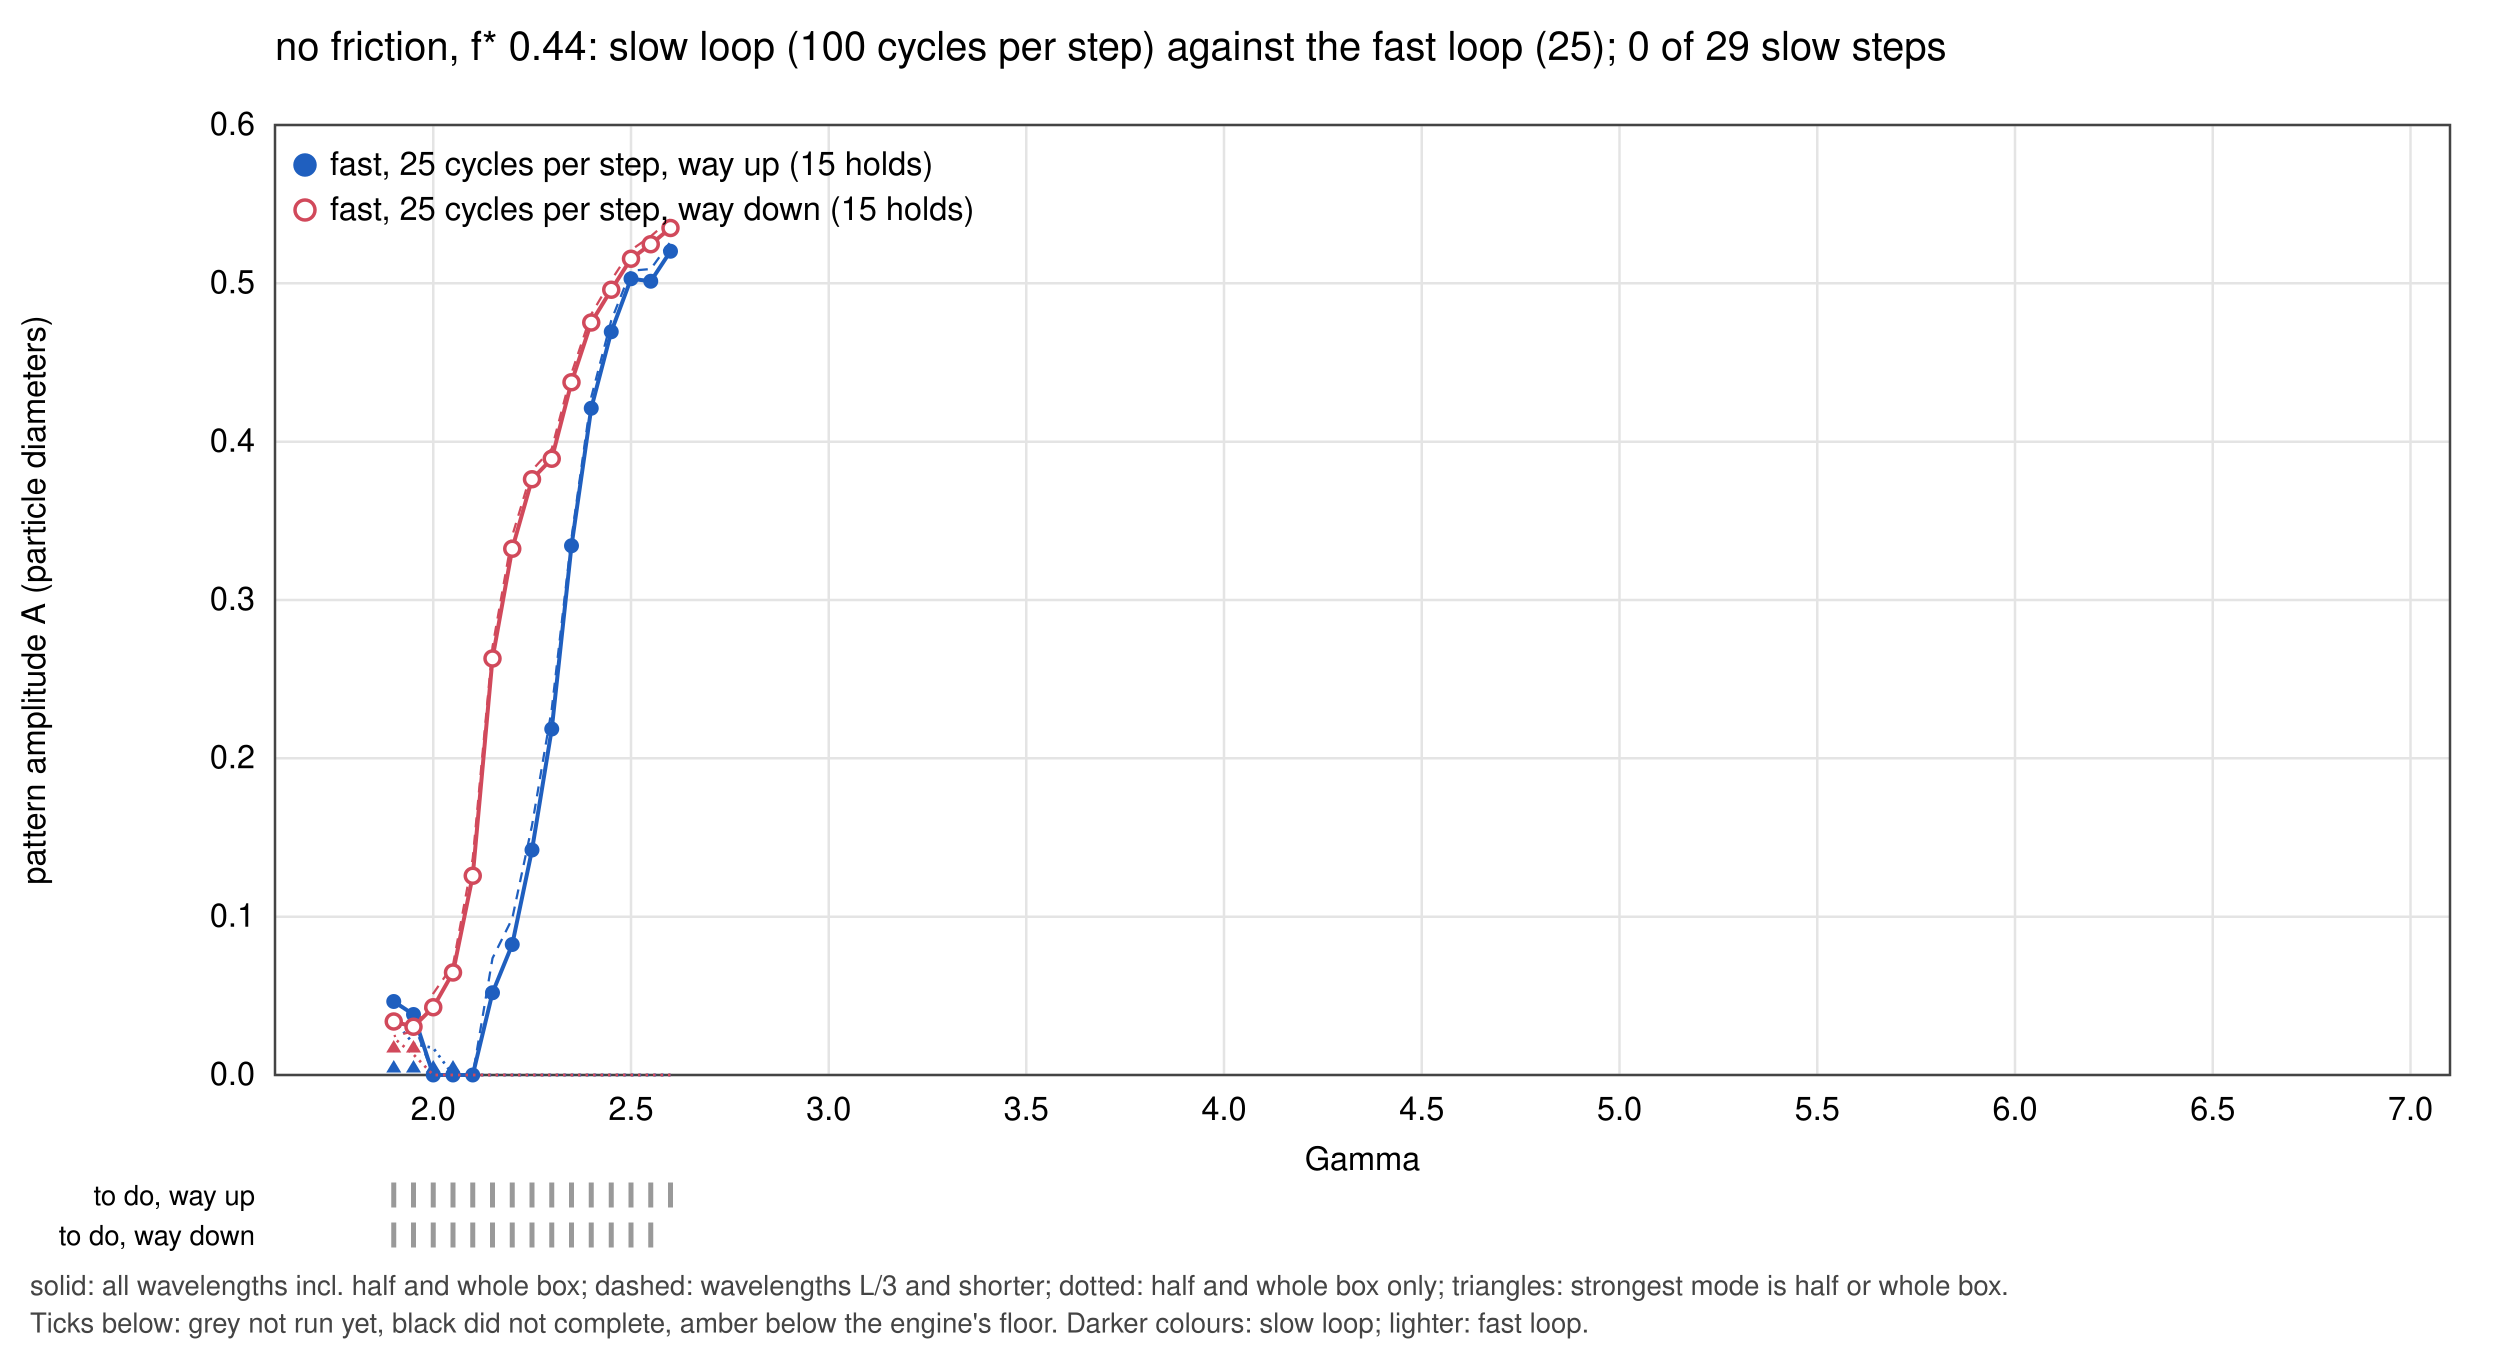
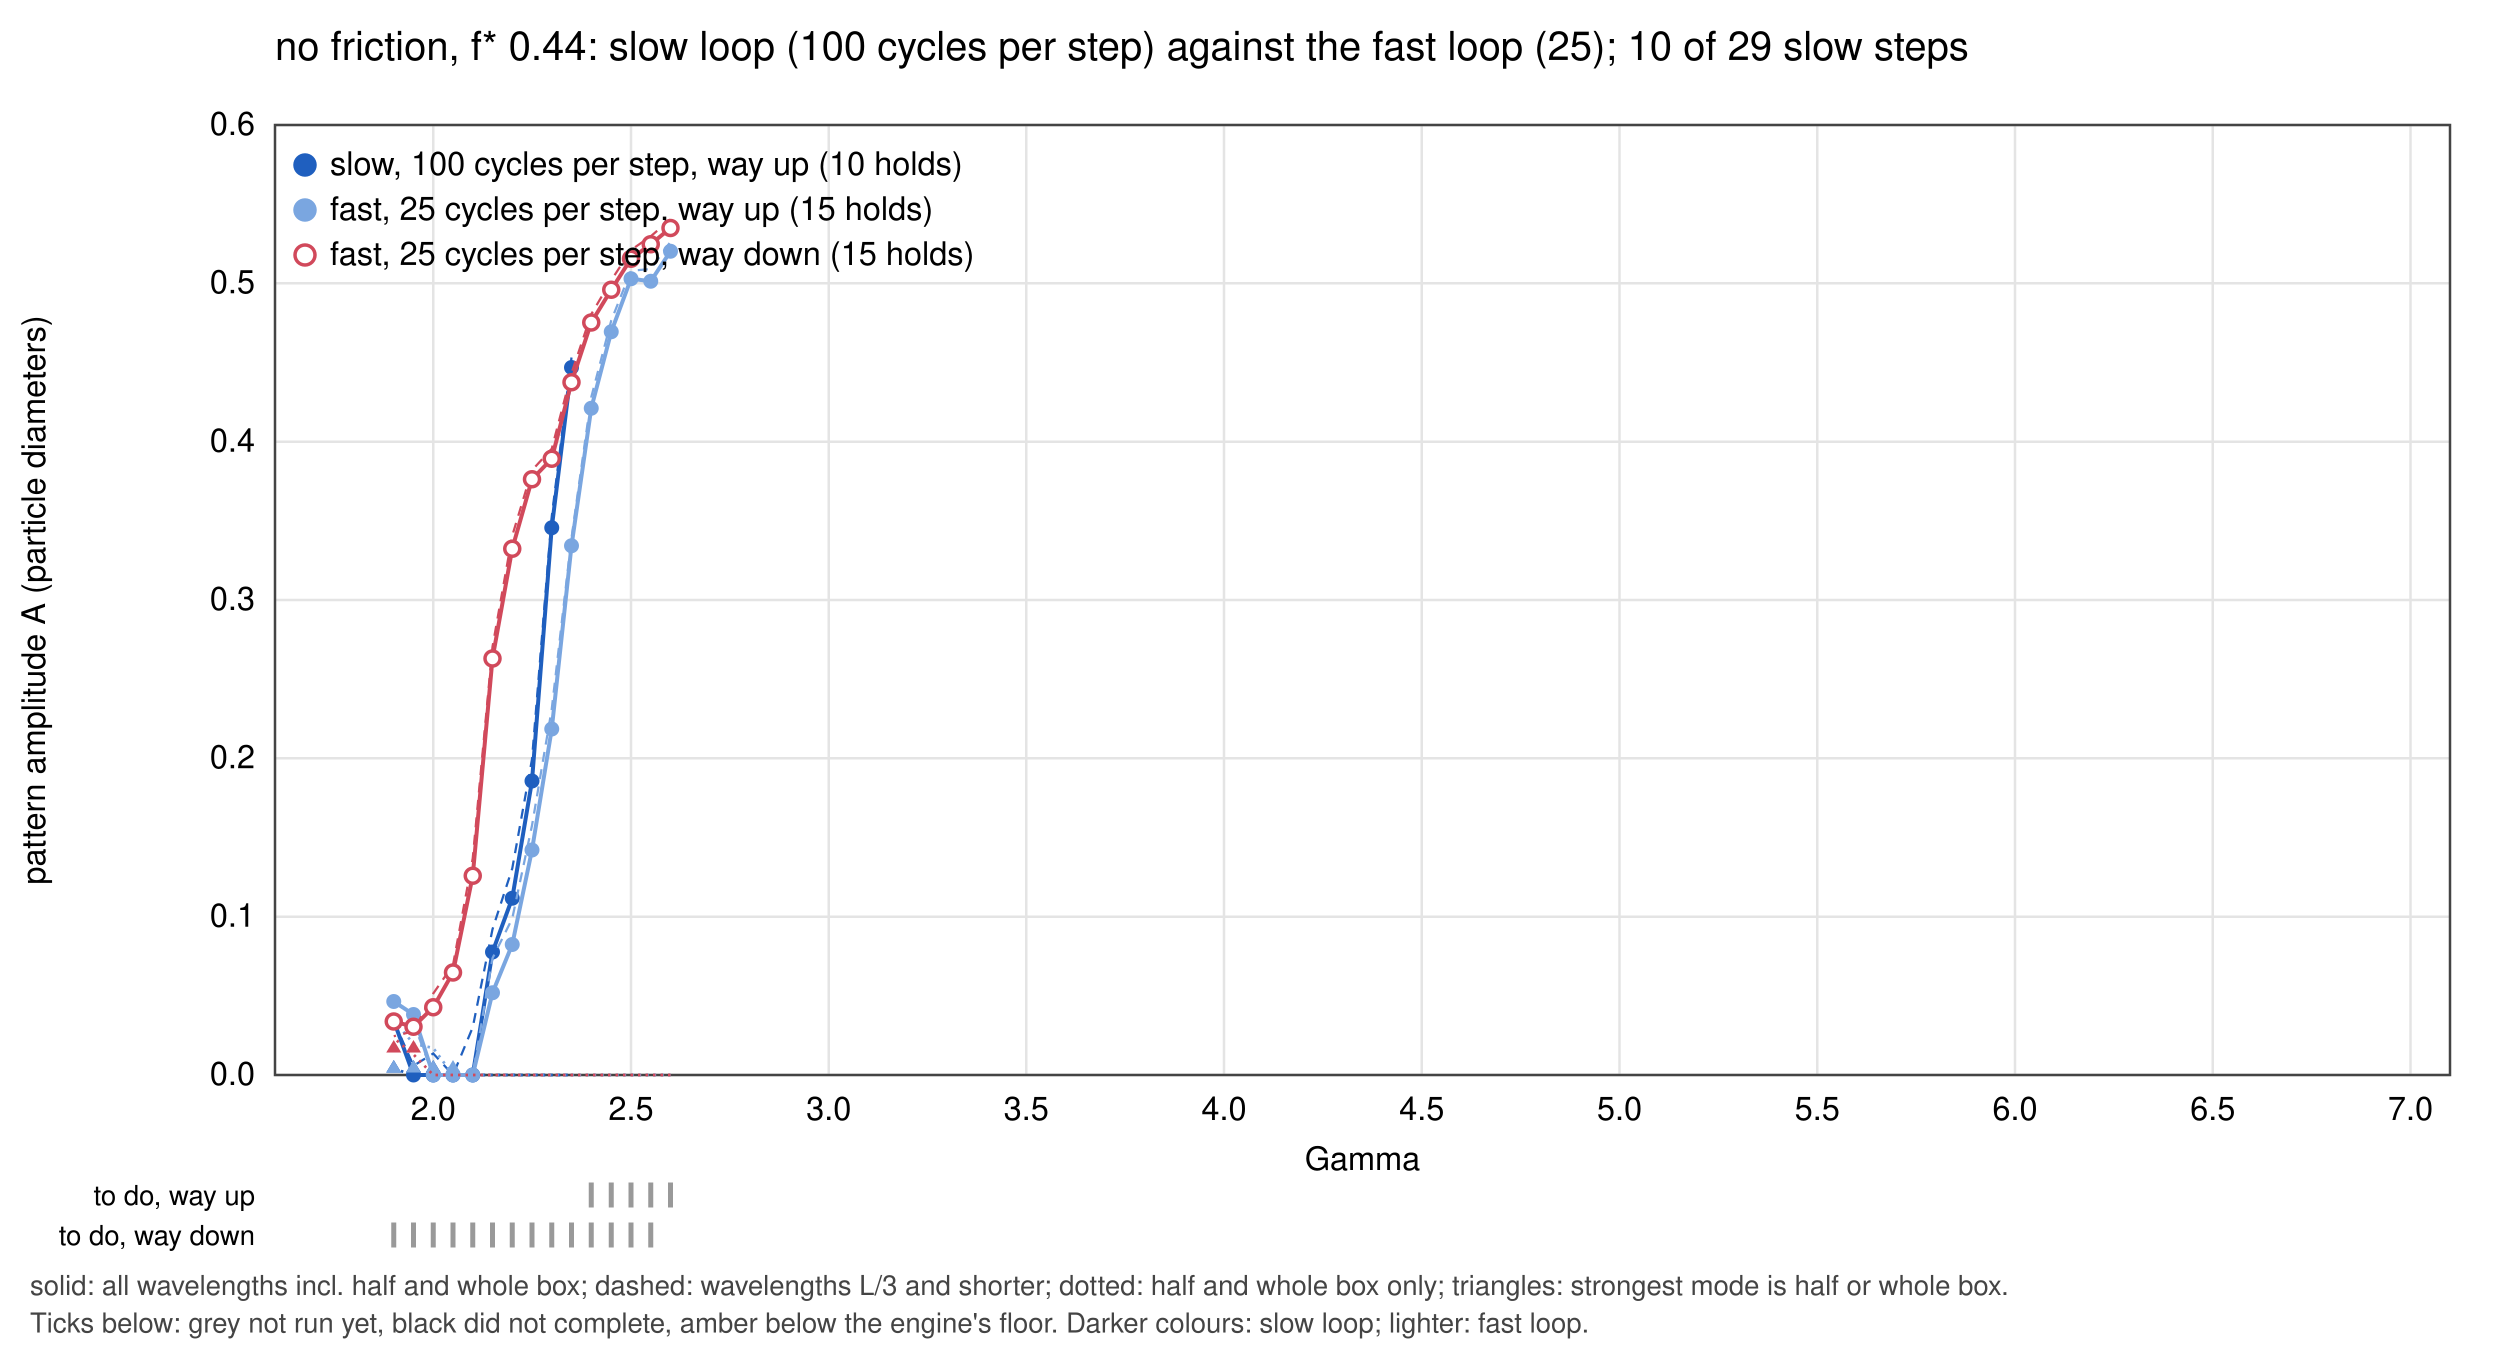
<svg xmlns="http://www.w3.org/2000/svg" width="1000" height="540" viewBox="0 0 1000 540" font-family="Helvetica, Arial, sans-serif" font-size="13">
  <rect width="1000" height="540" fill="white" />
-   <text x="110" y="24" font-size="16">no friction, f* 0.44: slow loop (100 cycles per step) against the fast loop (25); 0 of 29 slow steps</text>
+   <text x="110" y="24" font-size="16">no friction, f* 0.44: slow loop (100 cycles per step) against the fast loop (25); 10 of 29 slow steps</text>
  <line x1="110" x2="980" y1="430.0" y2="430.0" stroke="#e4e4e4" />
  <text x="102" y="434.0" text-anchor="end">0.0</text>
  <line x1="110" x2="980" y1="366.7" y2="366.7" stroke="#e4e4e4" />
  <text x="102" y="370.7" text-anchor="end">0.1</text>
  <line x1="110" x2="980" y1="303.3" y2="303.3" stroke="#e4e4e4" />
  <text x="102" y="307.3" text-anchor="end">0.2</text>
  <line x1="110" x2="980" y1="240.0" y2="240.0" stroke="#e4e4e4" />
  <text x="102" y="244.0" text-anchor="end">0.3</text>
  <line x1="110" x2="980" y1="176.7" y2="176.7" stroke="#e4e4e4" />
  <text x="102" y="180.7" text-anchor="end">0.4</text>
  <line x1="110" x2="980" y1="113.3" y2="113.3" stroke="#e4e4e4" />
  <text x="102" y="117.3" text-anchor="end">0.5</text>
  <line x1="110" x2="980" y1="50.0" y2="50.0" stroke="#e4e4e4" />
  <text x="102" y="54.0" text-anchor="end">0.6</text>
  <line x1="173.3" x2="173.3" y1="50" y2="430" stroke="#e4e4e4" />
  <text x="173.3" y="448" text-anchor="middle">2.0</text>
  <line x1="252.4" x2="252.4" y1="50" y2="430" stroke="#e4e4e4" />
  <text x="252.4" y="448" text-anchor="middle">2.5</text>
  <line x1="331.5" x2="331.5" y1="50" y2="430" stroke="#e4e4e4" />
  <text x="331.5" y="448" text-anchor="middle">3.0</text>
  <line x1="410.5" x2="410.5" y1="50" y2="430" stroke="#e4e4e4" />
  <text x="410.5" y="448" text-anchor="middle">3.5</text>
  <line x1="489.6" x2="489.6" y1="50" y2="430" stroke="#e4e4e4" />
  <text x="489.6" y="448" text-anchor="middle">4.0</text>
  <line x1="568.7" x2="568.7" y1="50" y2="430" stroke="#e4e4e4" />
  <text x="568.7" y="448" text-anchor="middle">4.5</text>
  <line x1="647.8" x2="647.8" y1="50" y2="430" stroke="#e4e4e4" />
  <text x="647.8" y="448" text-anchor="middle">5.0</text>
  <line x1="726.9" x2="726.9" y1="50" y2="430" stroke="#e4e4e4" />
  <text x="726.9" y="448" text-anchor="middle">5.5</text>
  <line x1="806.0" x2="806.0" y1="50" y2="430" stroke="#e4e4e4" />
  <text x="806.0" y="448" text-anchor="middle">6.0</text>
  <line x1="885.1" x2="885.1" y1="50" y2="430" stroke="#e4e4e4" />
  <text x="885.1" y="448" text-anchor="middle">6.5</text>
  <line x1="964.2" x2="964.2" y1="50" y2="430" stroke="#e4e4e4" />
  <text x="964.2" y="448" text-anchor="middle">7.0</text>
  <rect x="110" y="50" width="870" height="380" fill="none" stroke="#444" />
  <text x="545.0" y="468" text-anchor="middle">Gamma</text>
  <text transform="translate(18 240.0) rotate(-90)" text-anchor="middle">pattern amplitude A (particle diameters)</text>
-   <polyline fill="none" stroke="#1f5fbf" stroke-width="1.6" points="157.5,400.6 165.4,405.8 173.3,430.0 181.2,430.0 189.1,430.0 197.0,397.1 204.9,377.8 212.8,340.0 220.7,291.6 228.6,218.3 236.5,163.3 244.5,132.7 252.4,111.5 260.3,112.5 268.2,100.5" />
-   <polyline fill="none" stroke="#1f5fbf" stroke-width="0.9" stroke-dasharray="4 3" points="157.5,410.2 165.4,409.2 173.3,430.0 181.2,430.0 189.1,430.0 197.0,383.3 204.9,367.4 212.8,330.2 220.7,283.6 228.6,215.2 236.5,158.9 244.5,128.2 252.4,108.3 260.3,107.6 268.2,96.7" />
-   <polyline fill="none" stroke="#1f5fbf" stroke-width="1.1" stroke-dasharray="1 2" points="157.5,408.1 165.4,417.5 173.3,419.2 181.2,430.0 189.1,430.0 197.0,430.0 204.9,430.0 212.8,430.0 220.7,430.0 228.6,430.0 236.5,430.0 244.5,430.0 252.4,430.0 260.3,430.0 268.2,430.0" />
-   <circle cx="157.5" cy="400.6" r="3" fill="#1f5fbf" />
+   <polyline fill="none" stroke="#1f5fbf" stroke-width="1.6" points="157.5,408.3 165.4,430.0 173.3,430.0 181.2,430.0 189.1,430.0 197.0,380.8 204.9,359.3 212.8,312.4 220.7,211.1 228.6,147.0" />
+   <polyline fill="none" stroke="#1f5fbf" stroke-width="0.9" stroke-dasharray="4 3" points="157.5,408.4 165.4,426.3 173.3,421.4 181.2,430.0 189.1,410.9 197.0,371.7 204.9,347.4 212.8,303.7 220.7,206.6 228.6,143.0" />
+   <polyline fill="none" stroke="#1f5fbf" stroke-width="1.1" stroke-dasharray="1 2" points="157.5,427.5 165.4,430.0 173.3,430.0 181.2,430.0 189.1,430.0 197.0,430.0 204.9,430.0 212.8,430.0 220.7,430.0 228.6,430.0" />
+   <circle cx="157.5" cy="408.3" r="3" fill="#1f5fbf" />
  <path d="M157.5 424.0 l-3 5 h6 z" fill="#1f5fbf" />
-   <circle cx="165.4" cy="405.8" r="3" fill="#1f5fbf" />
+   <circle cx="165.4" cy="430.0" r="3" fill="#1f5fbf" />
  <path d="M165.4 424.0 l-3 5 h6 z" fill="#1f5fbf" />
  <circle cx="173.3" cy="430.0" r="3" fill="#1f5fbf" />
  <path d="M173.3 424.0 l-3 5 h6 z" fill="#1f5fbf" />
  <circle cx="181.2" cy="430.0" r="3" fill="#1f5fbf" />
-   <path d="M181.2 424.0 l-3 5 h6 z" fill="#1f5fbf" />
  <circle cx="189.1" cy="430.0" r="3" fill="#1f5fbf" />
-   <circle cx="197.0" cy="397.1" r="3" fill="#1f5fbf" />
-   <circle cx="204.9" cy="377.8" r="3" fill="#1f5fbf" />
-   <circle cx="212.8" cy="340.0" r="3" fill="#1f5fbf" />
-   <circle cx="220.7" cy="291.6" r="3" fill="#1f5fbf" />
-   <circle cx="228.6" cy="218.3" r="3" fill="#1f5fbf" />
-   <circle cx="236.5" cy="163.3" r="3" fill="#1f5fbf" />
-   <circle cx="244.5" cy="132.7" r="3" fill="#1f5fbf" />
-   <circle cx="252.4" cy="111.5" r="3" fill="#1f5fbf" />
-   <circle cx="260.3" cy="112.5" r="3" fill="#1f5fbf" />
-   <circle cx="268.2" cy="100.5" r="3" fill="#1f5fbf" />
+   <circle cx="197.0" cy="380.8" r="3" fill="#1f5fbf" />
+   <circle cx="204.9" cy="359.3" r="3" fill="#1f5fbf" />
+   <circle cx="212.8" cy="312.4" r="3" fill="#1f5fbf" />
+   <circle cx="220.7" cy="211.1" r="3" fill="#1f5fbf" />
+   <circle cx="228.6" cy="147.0" r="3" fill="#1f5fbf" />
  <circle cx="122" cy="66" r="4" fill="#1f5fbf" stroke="#1f5fbf" stroke-width="1.4" />
-   <text x="132" y="70">fast, 25 cycles per step, way up (15 holds)</text>
+   <text x="132" y="70">slow, 100 cycles per step, way up (10 holds)</text>
+   <polyline fill="none" stroke="#7aa6e0" stroke-width="1.6" points="157.5,400.6 165.4,405.8 173.3,430.0 181.2,430.0 189.1,430.0 197.0,397.1 204.9,377.8 212.8,340.0 220.7,291.6 228.6,218.3 236.5,163.3 244.5,132.7 252.4,111.5 260.3,112.5 268.2,100.5" />
+   <polyline fill="none" stroke="#7aa6e0" stroke-width="0.9" stroke-dasharray="4 3" points="157.5,410.2 165.4,409.2 173.3,430.0 181.2,430.0 189.1,430.0 197.0,383.3 204.9,367.4 212.8,330.2 220.7,283.6 228.6,215.2 236.5,158.9 244.5,128.2 252.4,108.3 260.3,107.6 268.2,96.7" />
+   <polyline fill="none" stroke="#7aa6e0" stroke-width="1.1" stroke-dasharray="1 2" points="157.5,408.1 165.4,417.5 173.3,419.2 181.2,430.0 189.1,430.0 197.0,430.0 204.9,430.0 212.8,430.0 220.7,430.0 228.6,430.0 236.5,430.0 244.5,430.0 252.4,430.0 260.3,430.0 268.2,430.0" />
+   <circle cx="157.5" cy="400.6" r="3" fill="#7aa6e0" />
+   <path d="M157.5 424.0 l-3 5 h6 z" fill="#7aa6e0" />
+   <circle cx="165.4" cy="405.8" r="3" fill="#7aa6e0" />
+   <path d="M165.4 424.0 l-3 5 h6 z" fill="#7aa6e0" />
+   <circle cx="173.3" cy="430.0" r="3" fill="#7aa6e0" />
+   <path d="M173.3 424.0 l-3 5 h6 z" fill="#7aa6e0" />
+   <circle cx="181.2" cy="430.0" r="3" fill="#7aa6e0" />
+   <path d="M181.2 424.0 l-3 5 h6 z" fill="#7aa6e0" />
+   <circle cx="189.1" cy="430.0" r="3" fill="#7aa6e0" />
+   <circle cx="197.0" cy="397.1" r="3" fill="#7aa6e0" />
+   <circle cx="204.9" cy="377.8" r="3" fill="#7aa6e0" />
+   <circle cx="212.8" cy="340.0" r="3" fill="#7aa6e0" />
+   <circle cx="220.7" cy="291.6" r="3" fill="#7aa6e0" />
+   <circle cx="228.6" cy="218.3" r="3" fill="#7aa6e0" />
+   <circle cx="236.5" cy="163.3" r="3" fill="#7aa6e0" />
+   <circle cx="244.5" cy="132.7" r="3" fill="#7aa6e0" />
+   <circle cx="252.4" cy="111.5" r="3" fill="#7aa6e0" />
+   <circle cx="260.3" cy="112.5" r="3" fill="#7aa6e0" />
+   <circle cx="268.2" cy="100.5" r="3" fill="#7aa6e0" />
+   <circle cx="122" cy="84" r="4" fill="#7aa6e0" stroke="#7aa6e0" stroke-width="1.4" />
+   <text x="132" y="88">fast, 25 cycles per step, way up (15 holds)</text>
  <polyline fill="none" stroke="#d1495b" stroke-width="1.6" points="268.2,91.2 260.3,97.7 252.4,103.5 244.5,115.9 236.5,129.0 228.6,152.9 220.7,183.5 212.8,191.7 204.9,219.5 197.0,263.4 189.1,350.3 181.2,389.0 173.3,402.9 165.4,410.7 157.5,408.6" />
  <polyline fill="none" stroke="#d1495b" stroke-width="0.9" stroke-dasharray="4 3" points="268.2,87.8 260.3,94.5 252.4,100.0 244.5,112.1 236.5,125.7 228.6,149.3 220.7,179.5 212.8,188.1 204.9,214.3 197.0,258.7 189.1,343.3 181.2,386.0 173.3,397.4 165.4,412.5 157.5,414.5" />
  <polyline fill="none" stroke="#d1495b" stroke-width="1.1" stroke-dasharray="1 2" points="268.2,430.0 260.3,430.0 252.4,430.0 244.5,430.0 236.5,430.0 228.6,430.0 220.7,430.0 212.8,430.0 204.9,430.0 197.0,430.0 189.1,430.0 181.2,430.0 173.3,430.0 165.4,421.8 157.5,415.2" />
  <circle cx="268.2" cy="91.2" r="3" fill="white" stroke="#d1495b" stroke-width="1.4" />
  <circle cx="260.3" cy="97.7" r="3" fill="white" stroke="#d1495b" stroke-width="1.4" />
  <circle cx="252.4" cy="103.5" r="3" fill="white" stroke="#d1495b" stroke-width="1.4" />
  <circle cx="244.5" cy="115.9" r="3" fill="white" stroke="#d1495b" stroke-width="1.4" />
  <circle cx="236.5" cy="129.0" r="3" fill="white" stroke="#d1495b" stroke-width="1.4" />
  <circle cx="228.6" cy="152.9" r="3" fill="white" stroke="#d1495b" stroke-width="1.4" />
  <circle cx="220.7" cy="183.5" r="3" fill="white" stroke="#d1495b" stroke-width="1.4" />
  <circle cx="212.8" cy="191.7" r="3" fill="white" stroke="#d1495b" stroke-width="1.4" />
  <circle cx="204.9" cy="219.5" r="3" fill="white" stroke="#d1495b" stroke-width="1.4" />
  <circle cx="197.0" cy="263.4" r="3" fill="white" stroke="#d1495b" stroke-width="1.4" />
  <circle cx="189.1" cy="350.3" r="3" fill="white" stroke="#d1495b" stroke-width="1.4" />
  <circle cx="181.2" cy="389.0" r="3" fill="white" stroke="#d1495b" stroke-width="1.4" />
  <circle cx="173.3" cy="402.9" r="3" fill="white" stroke="#d1495b" stroke-width="1.4" />
  <circle cx="165.4" cy="410.7" r="3" fill="white" stroke="#d1495b" stroke-width="1.4" />
  <path d="M165.4 416.0 l-3 5 h6 z" fill="#d1495b" />
  <circle cx="157.5" cy="408.6" r="3" fill="white" stroke="#d1495b" stroke-width="1.4" />
  <path d="M157.5 416.0 l-3 5 h6 z" fill="#d1495b" />
-   <circle cx="122" cy="84" r="4" fill="white" stroke="#d1495b" stroke-width="1.4" />
-   <text x="132" y="88">fast, 25 cycles per step, way down (15 holds)</text>
-   <line x1="157.5" x2="157.5" y1="473" y2="483" stroke="#999" stroke-width="2" />
-   <line x1="165.4" x2="165.4" y1="473" y2="483" stroke="#999" stroke-width="2" />
-   <line x1="173.3" x2="173.3" y1="473" y2="483" stroke="#999" stroke-width="2" />
-   <line x1="181.2" x2="181.2" y1="473" y2="483" stroke="#999" stroke-width="2" />
-   <line x1="189.1" x2="189.1" y1="473" y2="483" stroke="#999" stroke-width="2" />
-   <line x1="197.0" x2="197.0" y1="473" y2="483" stroke="#999" stroke-width="2" />
-   <line x1="204.9" x2="204.9" y1="473" y2="483" stroke="#999" stroke-width="2" />
-   <line x1="212.8" x2="212.8" y1="473" y2="483" stroke="#999" stroke-width="2" />
-   <line x1="220.7" x2="220.7" y1="473" y2="483" stroke="#999" stroke-width="2" />
-   <line x1="228.6" x2="228.6" y1="473" y2="483" stroke="#999" stroke-width="2" />
+   <circle cx="122" cy="102" r="4" fill="white" stroke="#d1495b" stroke-width="1.4" />
+   <text x="132" y="106">fast, 25 cycles per step, way down (15 holds)</text>
  <line x1="236.5" x2="236.5" y1="473" y2="483" stroke="#999" stroke-width="2" />
  <line x1="244.5" x2="244.5" y1="473" y2="483" stroke="#999" stroke-width="2" />
  <line x1="252.4" x2="252.4" y1="473" y2="483" stroke="#999" stroke-width="2" />
  <line x1="260.3" x2="260.3" y1="473" y2="483" stroke="#999" stroke-width="2" />
  <line x1="268.2" x2="268.2" y1="473" y2="483" stroke="#999" stroke-width="2" />
  <line x1="260.3" x2="260.3" y1="489" y2="499" stroke="#999" stroke-width="2" />
  <line x1="252.4" x2="252.4" y1="489" y2="499" stroke="#999" stroke-width="2" />
  <line x1="244.5" x2="244.5" y1="489" y2="499" stroke="#999" stroke-width="2" />
  <line x1="236.5" x2="236.5" y1="489" y2="499" stroke="#999" stroke-width="2" />
  <line x1="228.6" x2="228.6" y1="489" y2="499" stroke="#999" stroke-width="2" />
  <line x1="220.7" x2="220.7" y1="489" y2="499" stroke="#999" stroke-width="2" />
  <line x1="212.8" x2="212.8" y1="489" y2="499" stroke="#999" stroke-width="2" />
  <line x1="204.9" x2="204.9" y1="489" y2="499" stroke="#999" stroke-width="2" />
  <line x1="197.0" x2="197.0" y1="489" y2="499" stroke="#999" stroke-width="2" />
  <line x1="189.1" x2="189.1" y1="489" y2="499" stroke="#999" stroke-width="2" />
  <line x1="181.2" x2="181.2" y1="489" y2="499" stroke="#999" stroke-width="2" />
  <line x1="173.3" x2="173.3" y1="489" y2="499" stroke="#999" stroke-width="2" />
  <line x1="165.4" x2="165.4" y1="489" y2="499" stroke="#999" stroke-width="2" />
  <line x1="157.5" x2="157.5" y1="489" y2="499" stroke="#999" stroke-width="2" />
  <text x="102" y="482" text-anchor="end" font-size="11">to do, way up</text>
  <text x="102" y="498" text-anchor="end" font-size="11">to do, way down</text>
  <text x="12" y="518" font-size="11" fill="#444">solid: all wavelengths incl. half and whole box; dashed: wavelengths L/3 and shorter; dotted: half and whole box only; triangles: strongest mode is half or whole box.</text>
  <text x="12" y="533" font-size="11" fill="#444">Ticks below: grey not run yet, black did not complete, amber below the engine's floor. Darker colours: slow loop; lighter: fast loop.</text>
</svg>
